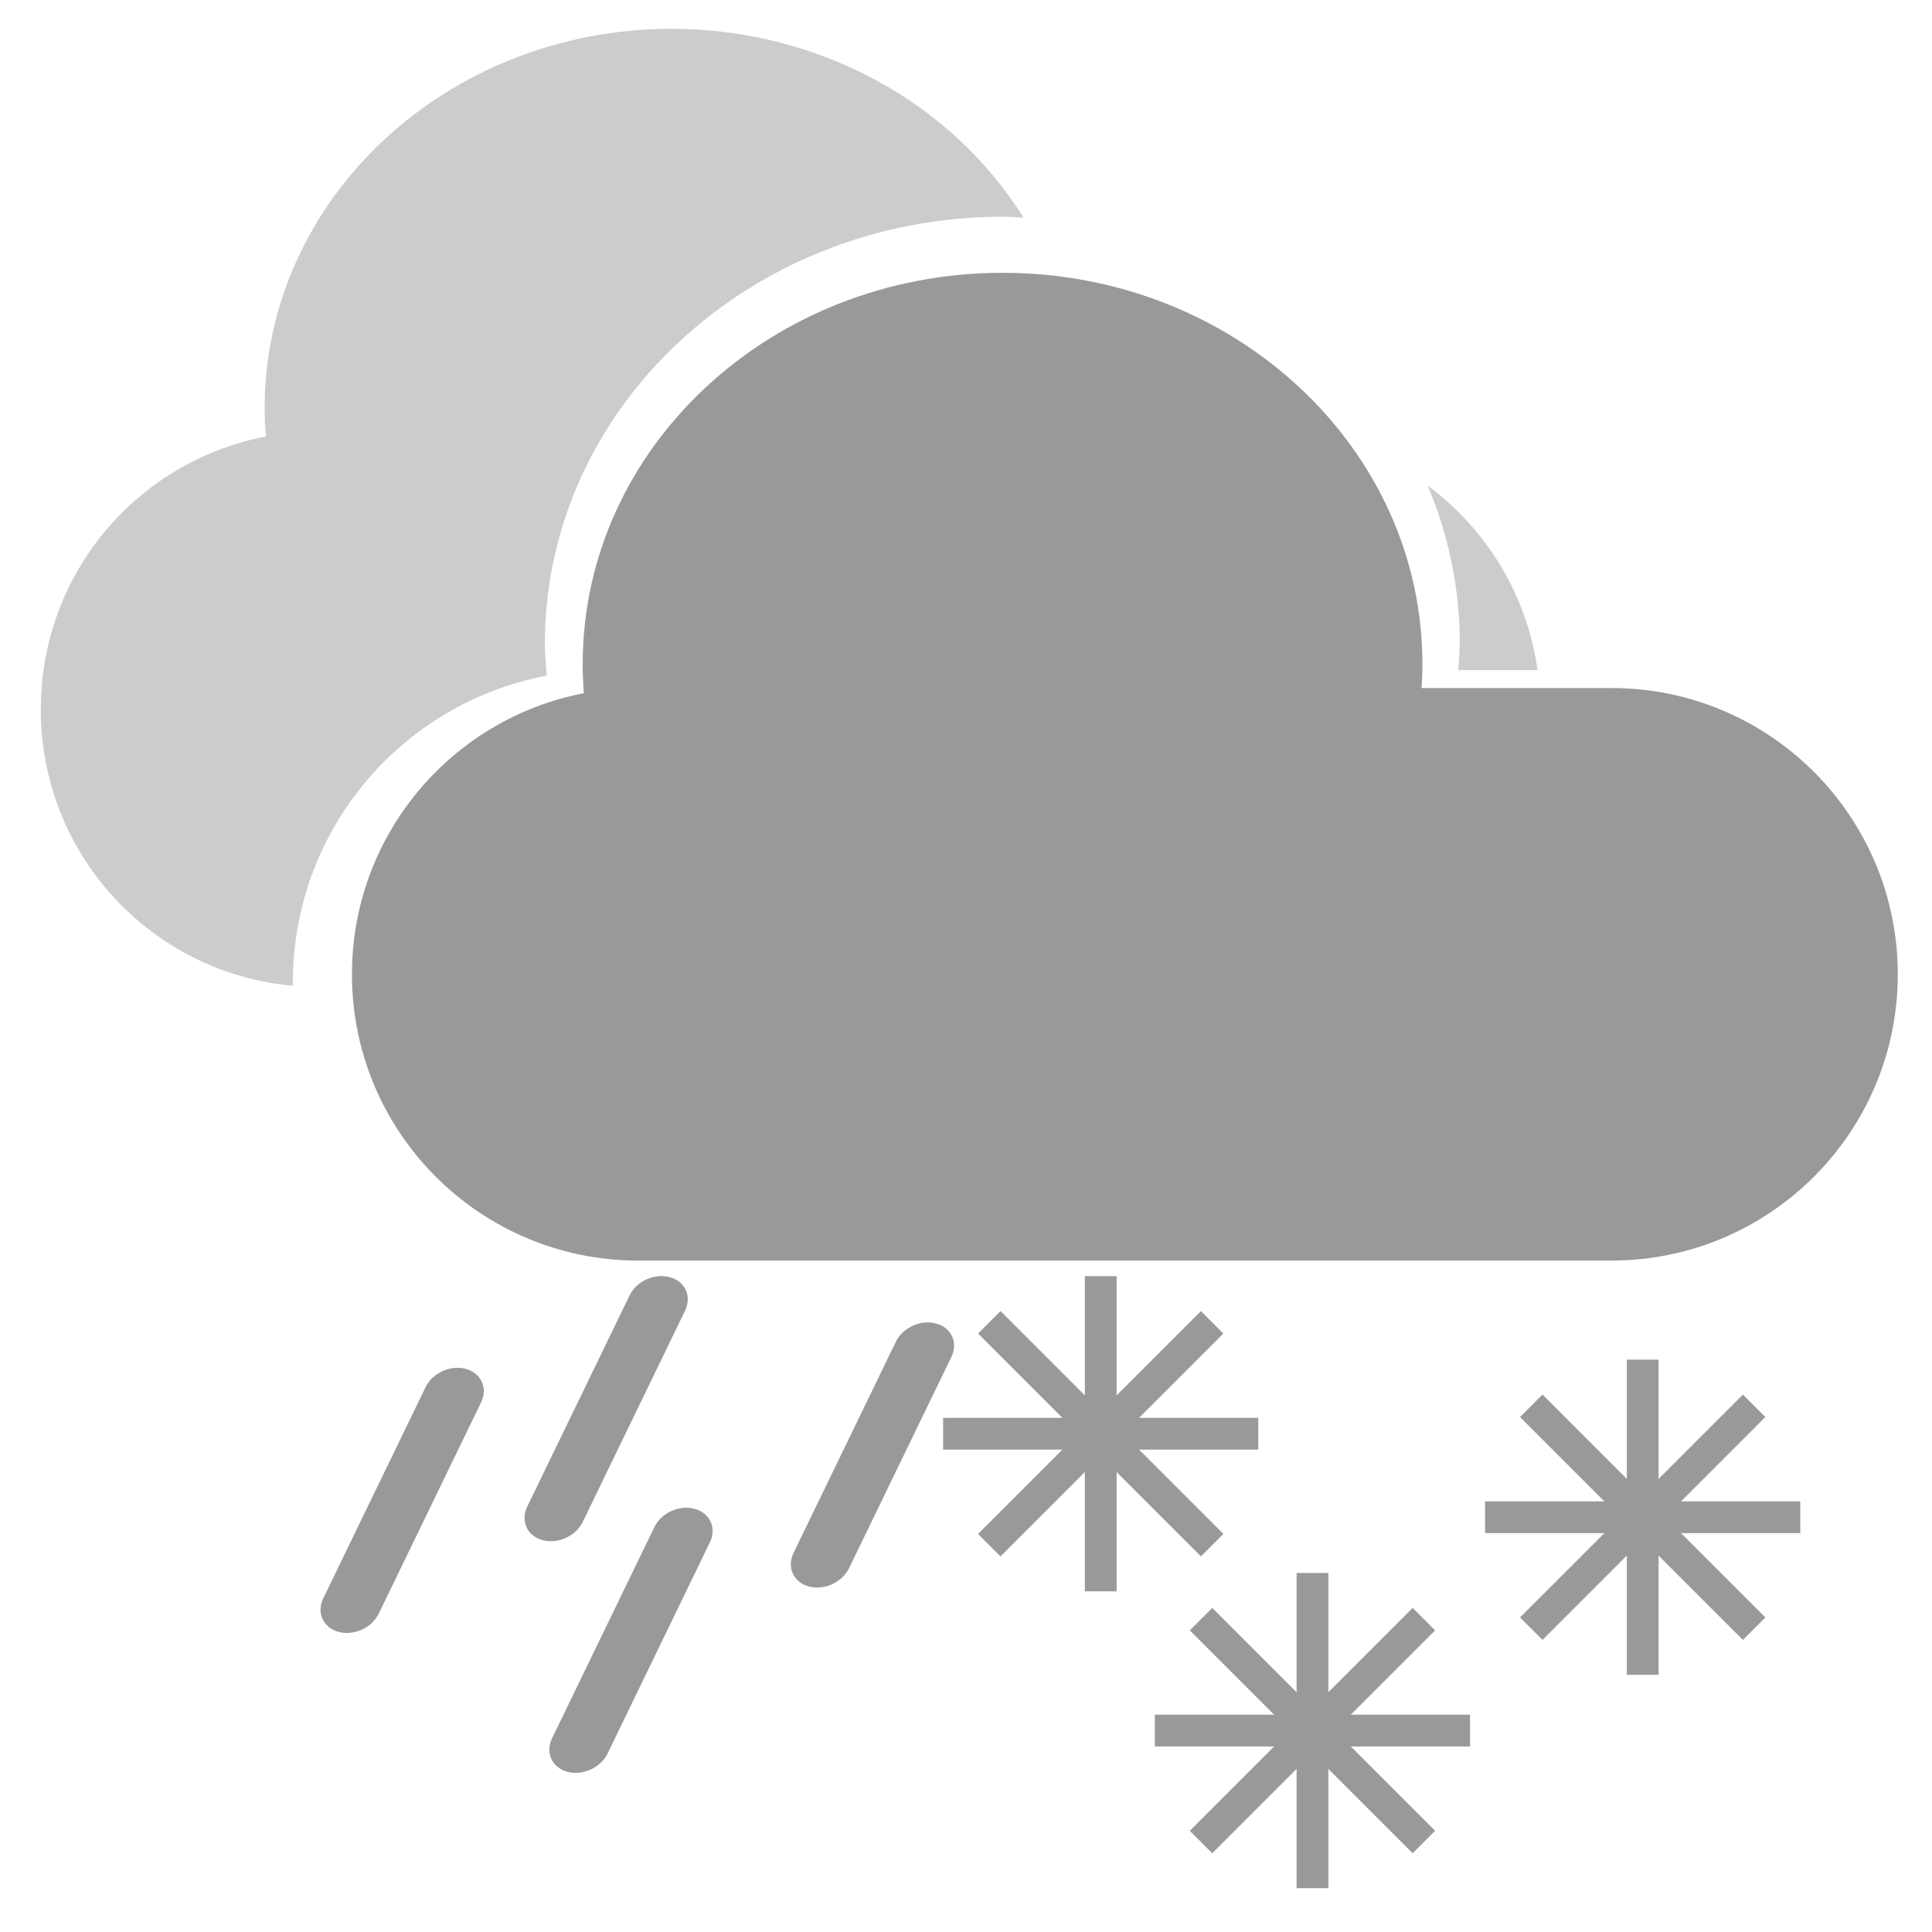
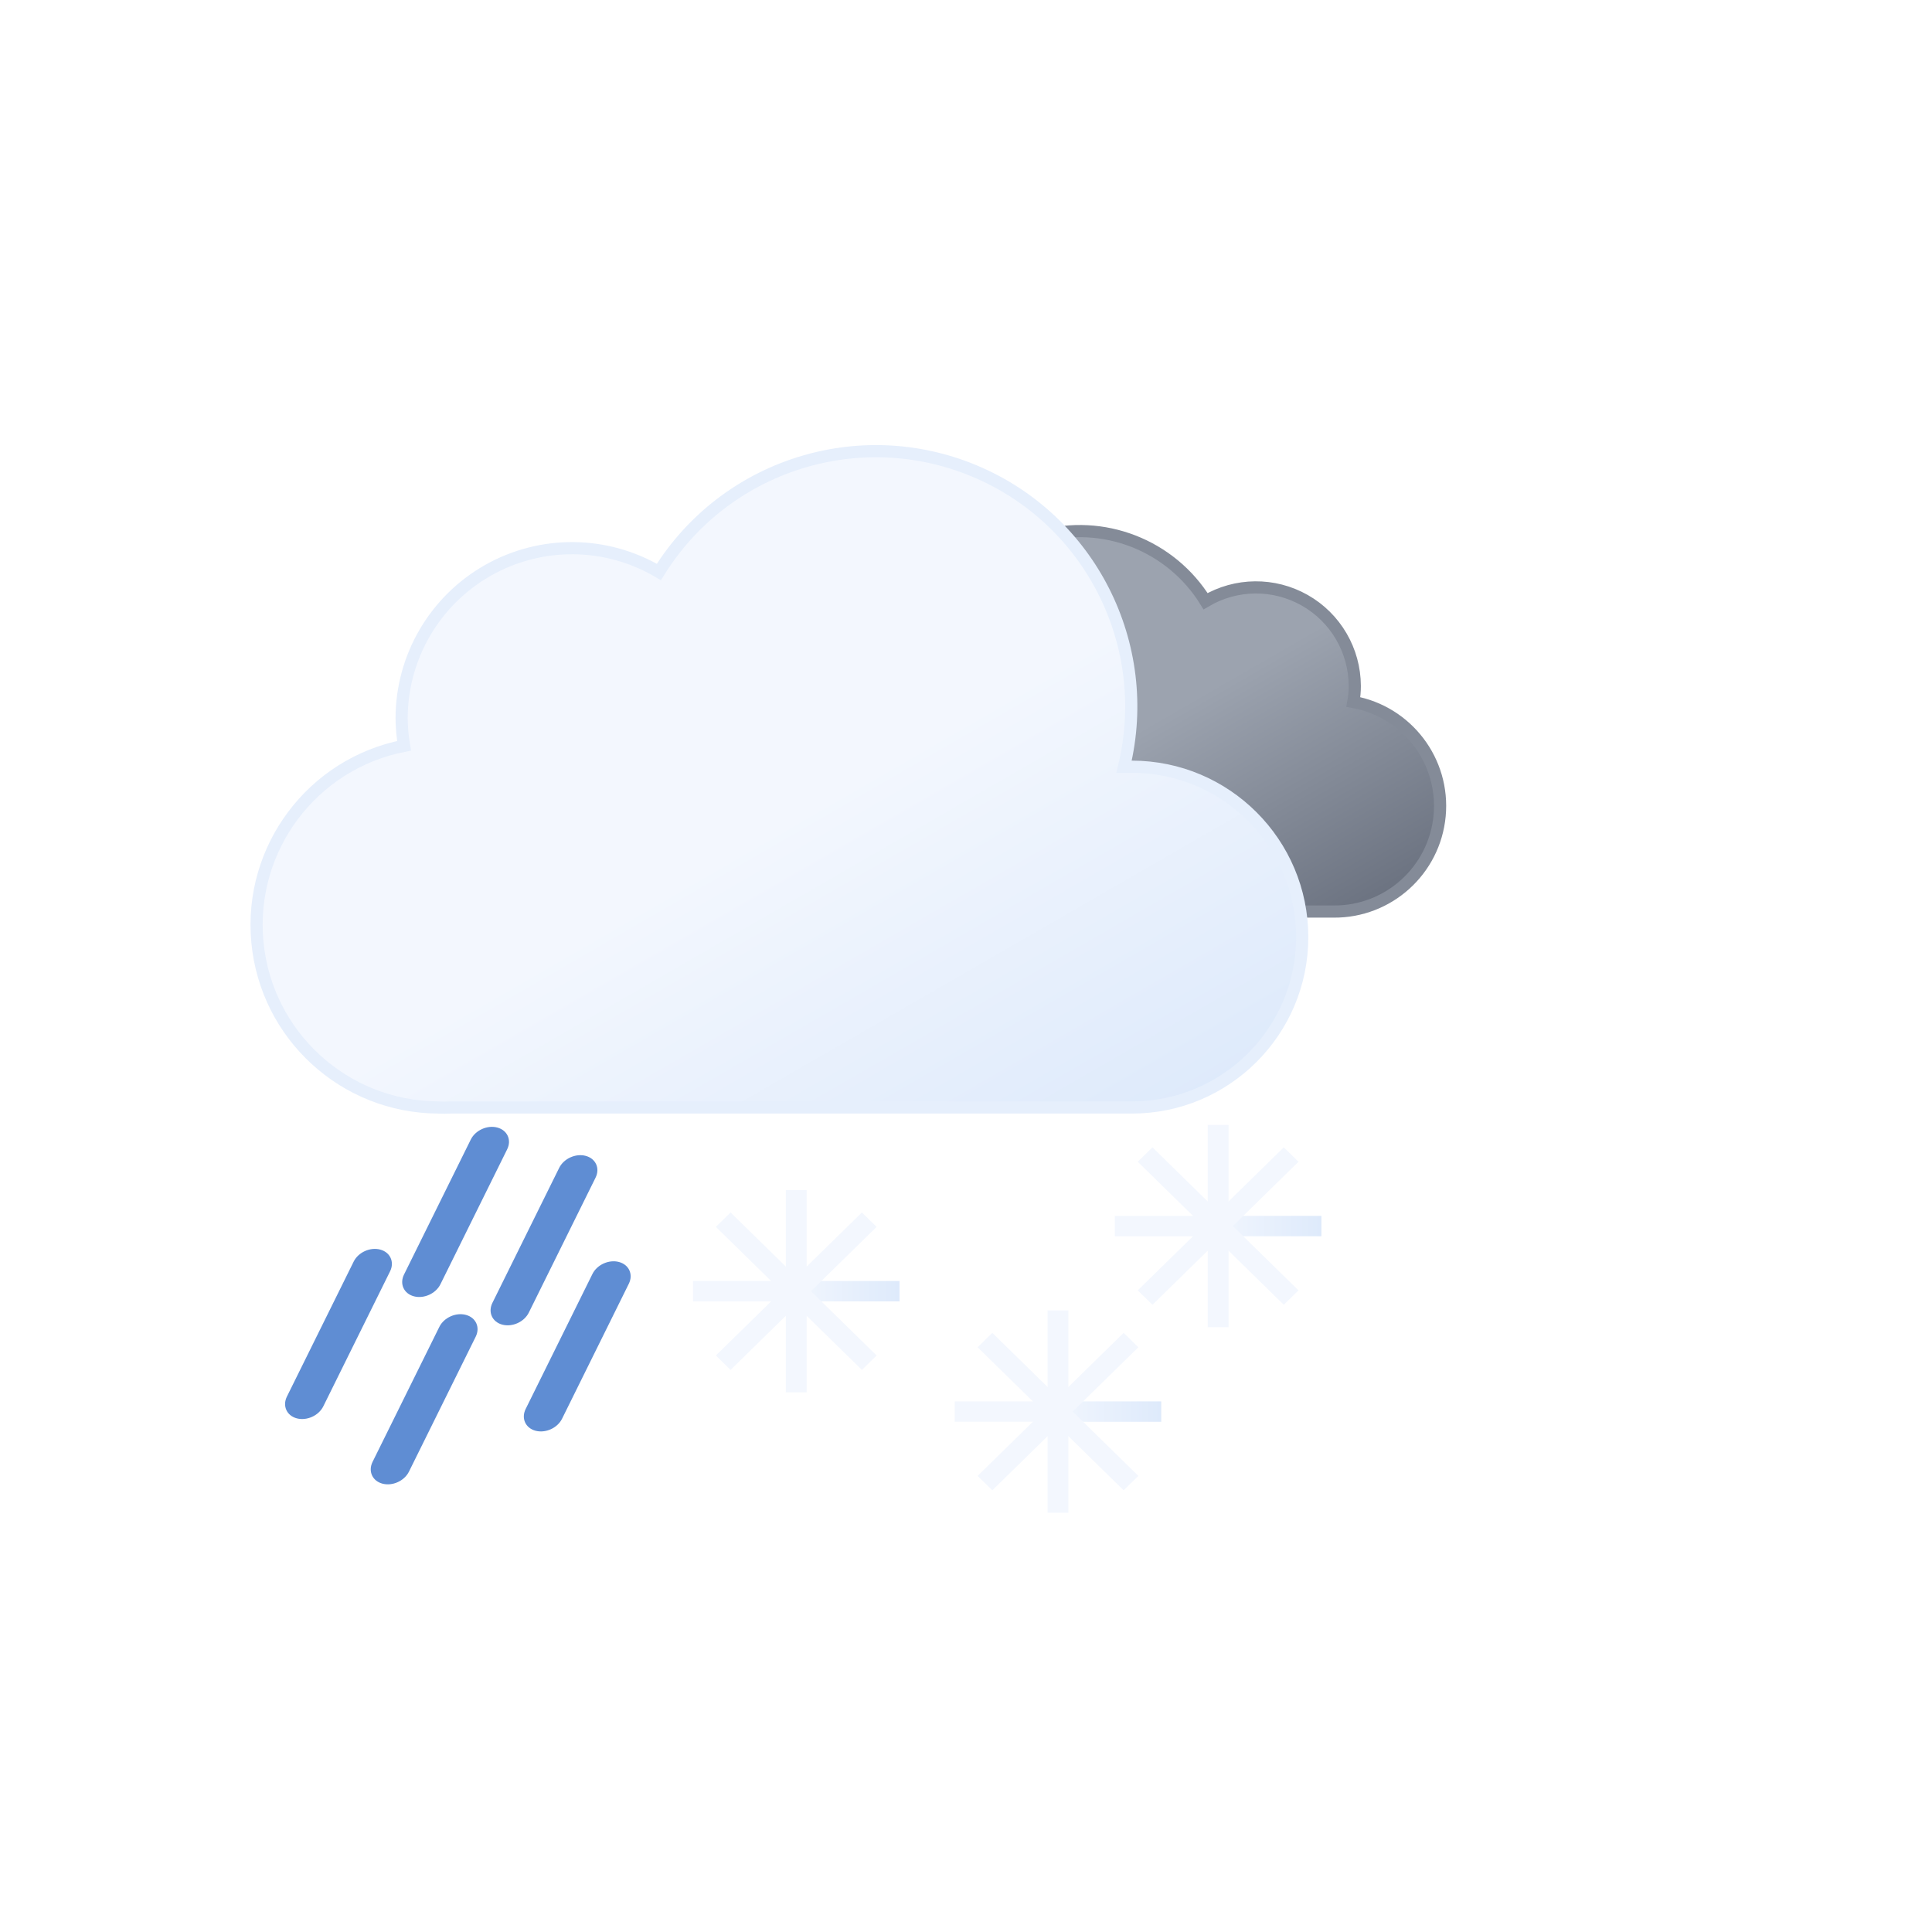
- <svg xmlns="http://www.w3.org/2000/svg" id="svg8" version="1.1" viewBox="0 0 79.375 79.375" height="300" width="300">
-   <defs id="defs2" />
-   <g style="fill:#999999" transform="translate(16.58848,-6.201325)" id="g79">
-     <rect style="fill:#999999;stroke-width:0.213" id="rect40" width="12.949" height="1.305" x="22.159" y="64.453" ry="0" />
-     <rect style="fill:#999999;stroke-width:0.213" id="rect40-3" width="12.949" height="1.305" x="-71.58" y="27.982" ry="0" transform="rotate(-90)" />
-     <rect style="fill:#999999;stroke-width:0.213" id="rect40-6" width="12.949" height="1.305" x="-32.264" y="65.631" ry="0" transform="rotate(-45)" />
-     <rect style="fill:#999999;stroke-width:0.213" id="rect40-3-7" width="12.949" height="1.305" x="-72.758" y="-26.442" ry="0" transform="rotate(-135)" />
+ <svg xmlns="http://www.w3.org/2000/svg" xmlns:xlink="http://www.w3.org/1999/xlink" viewBox="0 0 79.374 79.374" version="1.1" id="svg22" width="300" height="300">
+   <defs id="defs16">
+     <linearGradient id="a" x1="40.76" y1="23" x2="50.83" y2="40.46" gradientUnits="userSpaceOnUse">
+       <stop offset="0" stop-color="#9ca3af" id="stop2" />
+       <stop offset="0.45" stop-color="#9ca3af" id="stop4" />
+       <stop offset="1" stop-color="#6b7280" id="stop6" />
+     </linearGradient>
+     <linearGradient id="b" x1="22.56" y1="21.96" x2="39.2" y2="50.8" gradientUnits="userSpaceOnUse">
+       <stop offset="0" stop-color="#f3f7fe" id="stop9" />
+       <stop offset="0.45" stop-color="#f3f7fe" id="stop11" />
+       <stop offset="1" stop-color="#deeafb" id="stop13" />
+     </linearGradient>
+     <linearGradient xlink:href="#b" id="linearGradient1029" x1="22.159" y1="65.106" x2="35.108" y2="65.106" gradientUnits="userSpaceOnUse" />
+     <linearGradient xlink:href="#b" id="linearGradient1037" x1="22.159" y1="65.106" x2="35.108" y2="65.106" gradientUnits="userSpaceOnUse" />
+     <linearGradient xlink:href="#b" id="linearGradient1045" x1="22.159" y1="65.106" x2="35.108" y2="65.106" gradientUnits="userSpaceOnUse" />
+   </defs>
+   <path d="m 34.23,33.45 a 4.05,4.05 0 0 0 4.05,4 h 16.51 a 4.34,4.34 0 0 0 0.81,-8.61 3.52,3.52 0 0 0 0.06,-0.66 4.06,4.06 0 0 0 -6.13,-3.48 6.08,6.08 0 0 0 -11.25,3.19 6.34,6.34 0 0 0 0.18,1.46 h -0.18 a 4.05,4.05 0 0 0 -4.05,4.1 z" stroke="#848b98" stroke-miterlimit="10" stroke-width="0.5" fill="url(#a)" id="path18" />
+   <path d="m 46.5,31.5 h -0.32 a 10.49,10.49 0 0 0 -19.11,-8 7,7 0 0 0 -10.57,6 7.21,7.21 0 0 0 0.1,1.14 7.5,7.5 0 0 0 1.4,14.86 4.19,4.19 0 0 0 0.5,0 v 0 h 28 a 7,7 0 0 0 0,-14 z" stroke="#e6effc" stroke-miterlimit="10" stroke-width="0.5" fill="url(#b)" id="path20" />
+   <g style="fill:url(#linearGradient1029);fill-opacity:1.0" transform="matrix(0.6552943,0,0,0.6418236,13.94954,11.26064)" id="g79">
+     <rect style="fill:url(#linearGradient1029);stroke-width:0.213;fill-opacity:1.0" id="rect40" width="12.949" height="1.305" x="22.159" y="64.453" ry="0" />
+     <rect style="fill:url(#linearGradient1029);stroke-width:0.213;fill-opacity:1.0" id="rect40-3" width="12.949" height="1.305" x="-71.58" y="27.982" ry="0" transform="rotate(-90)" />
+     <rect style="fill:url(#linearGradient1029);stroke-width:0.213;fill-opacity:1.0" id="rect40-6" width="12.949" height="1.305" x="-32.264" y="65.631" ry="0" transform="rotate(-45)" />
+     <rect style="fill:url(#linearGradient1029);stroke-width:0.213;fill-opacity:1.0" id="rect40-3-7" width="12.949" height="1.305" x="-72.758" y="-26.442" ry="0" transform="rotate(-135)" />
  </g>
-   <g style="fill:#999999" id="g79-5" transform="translate(38.85517,-2.770749)">
-     <rect style="fill:#999999;stroke-width:0.213" id="rect40-35" width="12.949" height="1.305" x="22.159" y="64.453" ry="0" />
-     <rect style="fill:#999999;stroke-width:0.213" id="rect40-3-6" width="12.949" height="1.305" x="-71.58" y="27.982" ry="0" transform="rotate(-90)" />
-     <rect style="fill:#999999;stroke-width:0.213" id="rect40-6-2" width="12.949" height="1.305" x="-32.264" y="65.631" ry="0" transform="rotate(-45)" />
-     <rect style="fill:#999999;stroke-width:0.213" id="rect40-3-7-9" width="12.949" height="1.305" x="-72.758" y="-26.442" ry="0" transform="rotate(-135)" />
+   <g style="fill:url(#linearGradient1037);fill-opacity:1.0" id="g79-5" transform="matrix(0.6552943,0,0,0.6418236,24.70245,16.20711)">
+     <rect style="fill:url(#linearGradient1037);stroke-width:0.213;fill-opacity:1.0" id="rect40-35" width="12.949" height="1.305" x="22.159" y="64.453" ry="0" />
+     <rect style="fill:url(#linearGradient1037);stroke-width:0.213;fill-opacity:1.0" id="rect40-3-6" width="12.949" height="1.305" x="-71.58" y="27.982" ry="0" transform="rotate(-90)" />
+     <rect style="fill:url(#linearGradient1037);stroke-width:0.213;fill-opacity:1.0" id="rect40-6-2" width="12.949" height="1.305" x="-32.264" y="65.631" ry="0" transform="rotate(-45)" />
+     <rect style="fill:url(#linearGradient1037);stroke-width:0.213;fill-opacity:1.0" id="rect40-3-7-9" width="12.949" height="1.305" x="-72.758" y="-26.442" ry="0" transform="rotate(-135)" />
  </g>
-   <rect style="fill:#999999;stroke-width:0.227" id="rect400-3-0-2" width="12.004" height="2.365" x="43.028" y="-60.505" ry="1.182" transform="matrix(-0.4359864,0.8999532,-0.9645656,-0.2638432,0,0)" />
-   <rect style="fill:#999999;stroke-width:0.227" id="rect400-3-6-6-0" width="12.004" height="2.365" x="53.161" y="-54.8" ry="1.182" transform="matrix(-0.4359864,0.8999532,-0.9645656,-0.2638432,0,0)" />
-   <rect style="fill:#999999;stroke-width:0.227" id="rect400-3-0-2-1" width="12.004" height="2.365" x="44.097" y="-49.646" ry="1.182" transform="matrix(-0.4359864,0.8999532,-0.9645656,-0.2638432,0,0)" />
-   <g transform="translate(14.26082,-88.20364)" id="g133">
-     <path id="rect12" d="m -1.176,105.936 c -6.321,0 -11.409,5.089 -11.409,11.41 0,5.966 4.534,10.831 10.358,11.359 -3.96e-4,-0.042 -0.003,-0.082 -0.003,-0.124 0,-6.261 4.436,-11.446 10.349,-12.602 a 18.838,17.554 0 0 1 -0.083,-1.382 18.838,17.554 0 0 1 2.468,-8.661 z m 45.57,2.221 a 18.838,17.554 0 0 1 1.318,6.44 18.838,17.554 0 0 1 -0.063,1.139 h 3.259 c -0.436,-3.107 -2.109,-5.805 -4.514,-7.579 z" style="fill:#cccccc;stroke-width:0.177" />
-     <path id="path14" d="m 13.346,89.386 a 16.734,15.593 0 0 0 -16.734,15.593 16.734,15.593 0 0 0 7.096,12.704 c 1.349,-0.843 2.868,-1.44 4.495,-1.734 a 18.838,17.554 0 0 1 -0.079,-1.29 18.838,17.554 0 0 1 18.838,-17.553 18.838,17.554 0 0 1 0.827,0.039 16.734,15.593 0 0 0 -14.444,-7.758 z" style="fill:#cccccc;stroke-width:0.177" />
-     <g style="fill:#999999" transform="matrix(0.9156645,0,0,0.9156645,95.63552,-107.6024)" id="g111-6">
-       <rect style="fill:#999999;stroke-width:0.2" id="rect12-6-7-7" width="69.359" height="25.688" x="-104.227" y="244.712" ry="12.844" />
-       <ellipse style="fill:#999999;stroke-width:0.2" id="path14-7-5-5" cx="-75.035" cy="243.635" rx="18.838" ry="17.554" />
-     </g>
+   <rect style="fill:#5f8dd3;stroke-width:0.147" id="rect400-3-0-2" width="7.735" height="1.548" x="44.363" y="-47.463" ry="0.774" transform="matrix(-0.4433532,0.896347,-0.9659346,-0.2587862,0,0)" />
+   <rect style="fill:#5f8dd3;stroke-width:0.147" id="rect400-3-0-2-1" width="7.735" height="1.548" x="40.241" y="-40.397" ry="0.774" transform="matrix(-0.4433532,0.896347,-0.9659346,-0.2587862,0,0)" />
+   <rect style="fill:#5f8dd3;stroke-width:0.147" id="rect400-3-0-2-1-6" width="7.735" height="1.548" x="48.164" y="-42.696" ry="0.774" transform="matrix(-0.4433532,0.896347,-0.9659346,-0.2587862,0,0)" />
+   <rect style="fill:#5f8dd3;stroke-width:0.147" id="rect400-3-0-2-3" width="7.735" height="1.548" x="46.45" y="-38.266" ry="0.774" transform="matrix(-0.4433532,0.896347,-0.9659346,-0.2587862,0,0)" />
+   <g style="fill:url(#linearGradient1045);fill-opacity:1.0" id="g79-5-3" transform="matrix(0.6552943,0,0,0.6418236,31.28186,8.585187)">
+     <rect style="fill:url(#linearGradient1045);stroke-width:0.213;fill-opacity:1.0" id="rect40-35-6" width="12.949" height="1.305" x="22.159" y="64.453" ry="0" />
+     <rect style="fill:url(#linearGradient1045);stroke-width:0.213;fill-opacity:1.0" id="rect40-3-6-0" width="12.949" height="1.305" x="-71.58" y="27.982" ry="0" transform="rotate(-90)" />
+     <rect style="fill:url(#linearGradient1045);stroke-width:0.213;fill-opacity:1.0" id="rect40-6-2-6" width="12.949" height="1.305" x="-32.264" y="65.631" ry="0" transform="rotate(-45)" />
+     <rect style="fill:url(#linearGradient1045);stroke-width:0.213;fill-opacity:1.0" id="rect40-3-7-9-2" width="12.949" height="1.305" x="-72.758" y="-26.442" ry="0" transform="rotate(-135)" />
  </g>
-   <rect style="fill:#999999;stroke-width:0.227" id="rect400-3-0-2-3" width="12.004" height="2.365" x="50.044" y="-43.645" ry="1.182" transform="matrix(-0.4359864,0.8999532,-0.9645656,-0.2638432,0,0)" />
-   <g style="fill:#999999" transform="translate(25.28802,5.994033)" id="g79-56">
-     <rect style="fill:#999999;stroke-width:0.213" id="rect40-2" width="12.949" height="1.305" x="22.159" y="64.453" ry="0" />
-     <rect style="fill:#999999;stroke-width:0.213" id="rect40-3-9" width="12.949" height="1.305" x="-71.58" y="27.982" ry="0" transform="rotate(-90)" />
-     <rect style="fill:#999999;stroke-width:0.213" id="rect40-6-1" width="12.949" height="1.305" x="-32.264" y="65.631" ry="0" transform="rotate(-45)" />
-     <rect style="fill:#999999;stroke-width:0.213" id="rect40-3-7-2" width="12.949" height="1.305" x="-72.758" y="-26.442" ry="0" transform="rotate(-135)" />
-   </g>
+   <rect style="fill:#5f8dd3;stroke-width:0.147" id="rect400-3-0-2-1-1" width="7.735" height="1.548" x="40.429" y="-44.243" ry="0.774" transform="matrix(-0.4433532,0.896347,-0.9659346,-0.2587862,0,0)" />
</svg>
